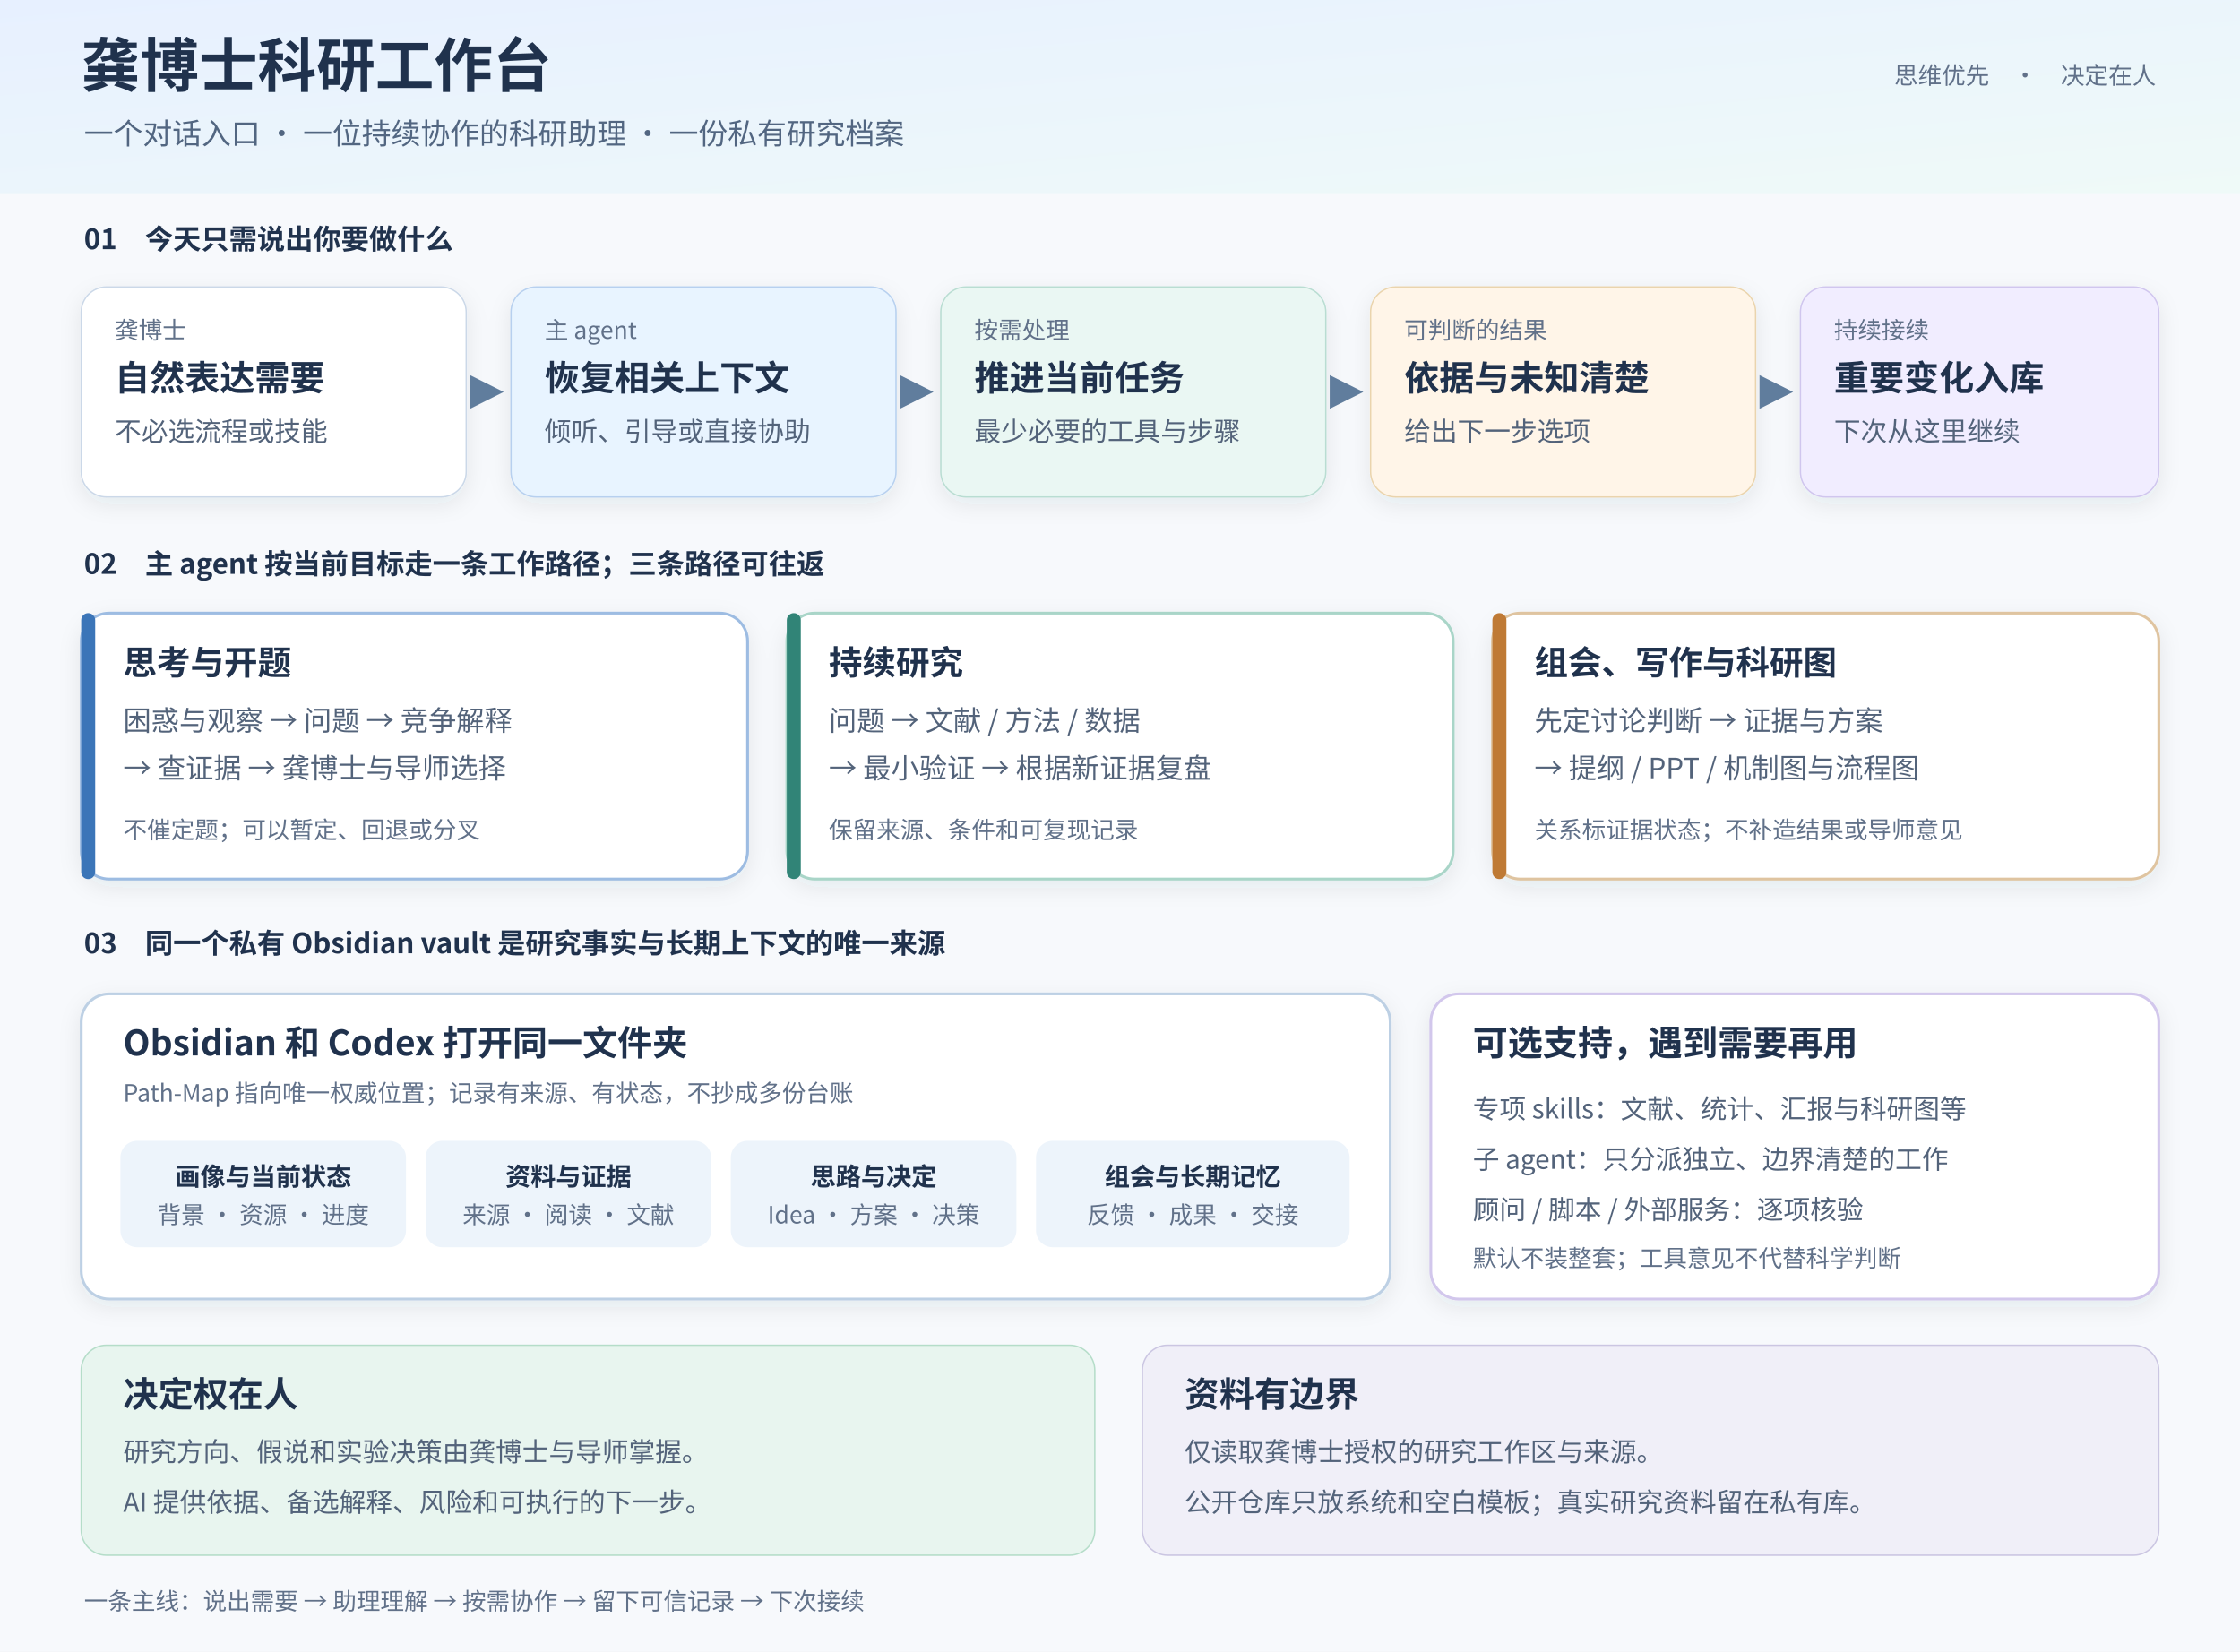
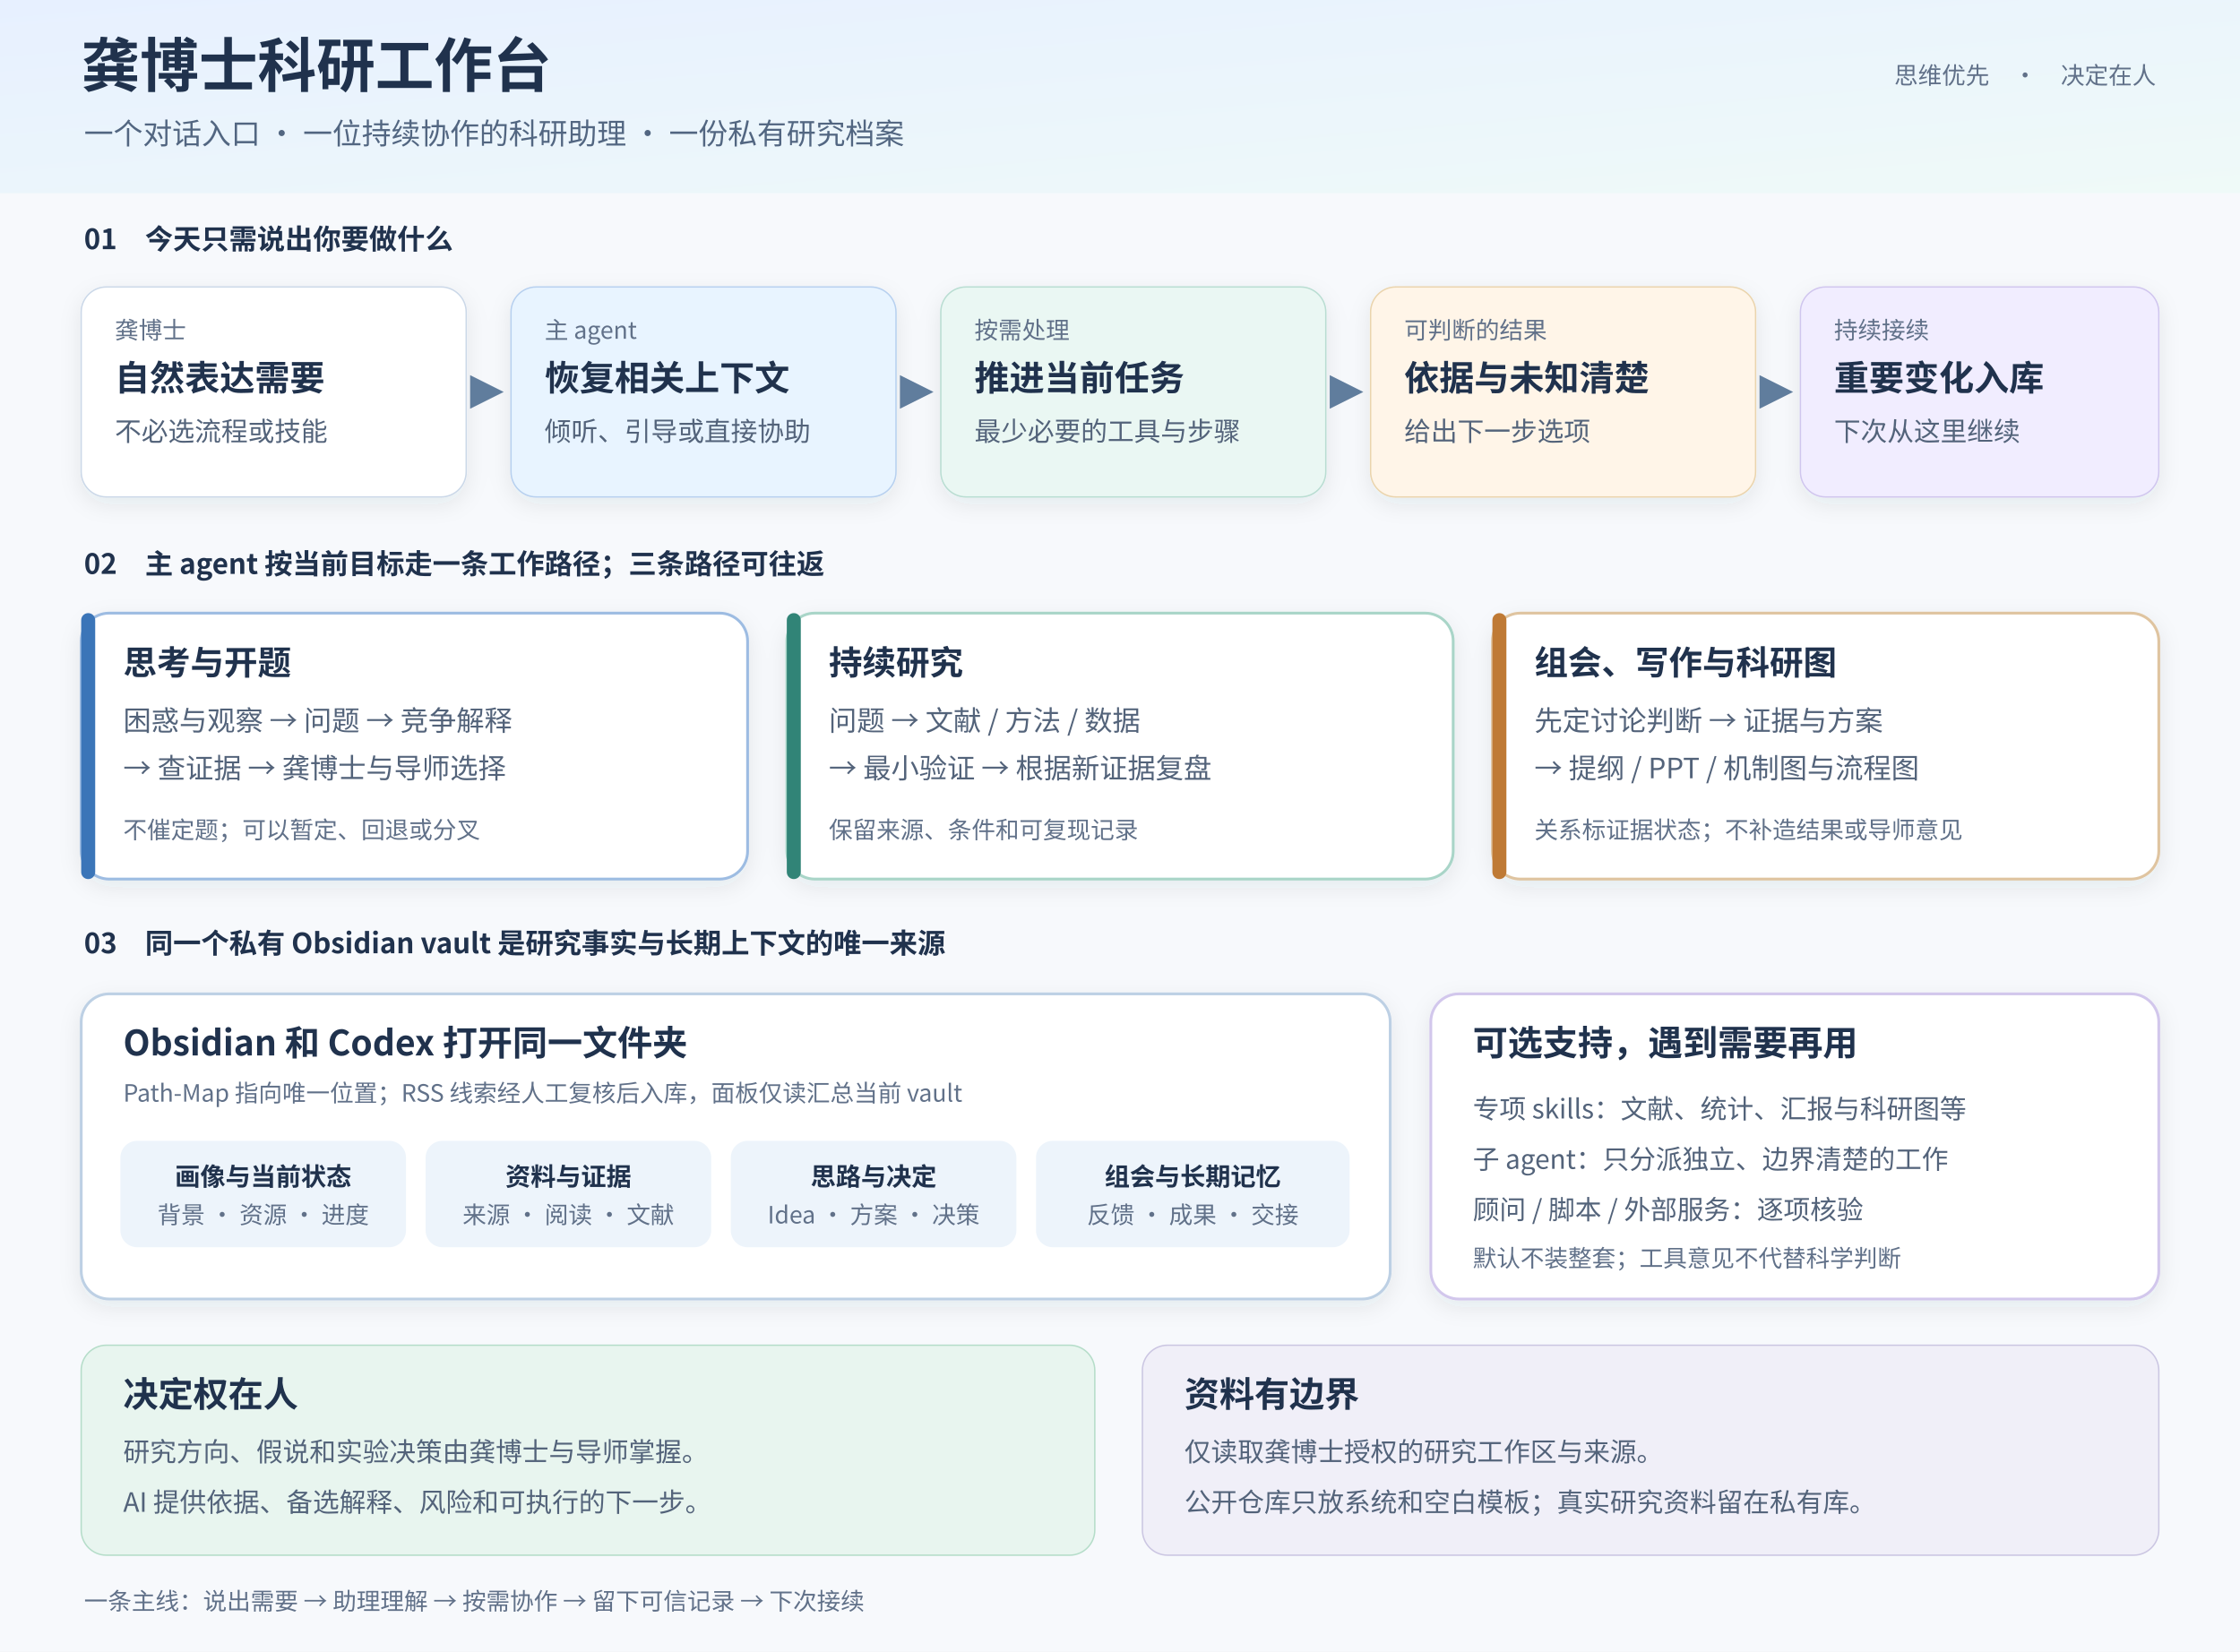
<svg xmlns="http://www.w3.org/2000/svg" width="1600" height="1180" viewBox="0 0 1600 1180">
  <defs>
    <linearGradient id="head" x1="0" y1="0" x2="1" y2="1">
      <stop offset="0" stop-color="#e7f0ff" />
      <stop offset="1" stop-color="#effaf8" />
    </linearGradient>
    <filter id="shadow" x="-10%" y="-10%" width="120%" height="130%">
      <feDropShadow dx="0" dy="5" stdDeviation="8" flood-color="#22324d" flood-opacity=".08" />
    </filter>
    <style>
      text { font-family: "Hiragino Sans GB", "PingFang SC", "Noto Sans CJK SC", sans-serif; fill: #20324d; }
      .title { font-size: 42px; font-weight: 700; }
      .subtitle { font-size: 21px; fill: #526681; }
      .step { font-size: 20px; font-weight: 700; }
      .head { font-size: 25px; font-weight: 700; }
      .body { font-size: 19px; fill: #53637a; }
      .small { font-size: 17px; fill: #617189; }
      .lane-title { font-size: 24px; font-weight: 700; }
      .lane-body { font-size: 20px; fill: #53637a; }
      .tag { font-size: 18px; font-weight: 600; }
      .white { fill: #fff; }
      .navy { fill: #123056; }
    </style>
    <marker id="arrow" viewBox="0 0 10 10" refX="8" refY="5" markerWidth="8" markerHeight="8" orient="auto-start-reverse">
      <path d="M0,0 L10,5 L0,10 z" fill="#607d9d" />
    </marker>
  </defs>
  <rect width="1600" height="1180" fill="#f7f9fc" />
  <rect x="0" y="0" width="1600" height="138" fill="url(#head)" />
  <text x="58" y="62" class="title">龚博士科研工作台</text>
  <text x="60" y="103" class="subtitle">一个对话入口 · 一位持续协作的科研助理 · 一份私有研究档案</text>
  <text x="1540" y="60" text-anchor="end" class="small">思维优先　·　决定在人</text>
  <text x="60" y="178" class="step">01　今天只需说出你要做什么</text>
  <g filter="url(#shadow)">
    <rect x="58" y="205" width="275" height="150" rx="18" fill="#fff" stroke="#cbd8e8" />
    <rect x="365" y="205" width="275" height="150" rx="18" fill="#e8f4ff" stroke="#b7d0ef" />
    <rect x="672" y="205" width="275" height="150" rx="18" fill="#eaf7f3" stroke="#b9ddd2" />
    <rect x="979" y="205" width="275" height="150" rx="18" fill="#fff5e8" stroke="#ead4ad" />
    <rect x="1286" y="205" width="256" height="150" rx="18" fill="#f1edff" stroke="#d0c6ee" />
  </g>
  <path d="M337 280 H355" stroke="#607d9d" stroke-width="3" marker-end="url(#arrow)" />
  <path d="M644 280 H662" stroke="#607d9d" stroke-width="3" marker-end="url(#arrow)" />
  <path d="M951 280 H969" stroke="#607d9d" stroke-width="3" marker-end="url(#arrow)" />
  <path d="M1258 280 H1276" stroke="#607d9d" stroke-width="3" marker-end="url(#arrow)" />
  <text x="82" y="242" class="small">龚博士</text>
  <text x="82" y="279" class="head">自然表达需要</text>
  <text x="82" y="315" class="body">不必选流程或技能</text>
  <text x="389" y="242" class="small">主 agent</text>
  <text x="389" y="279" class="head">恢复相关上下文</text>
  <text x="389" y="315" class="body">倾听、引导或直接协助</text>
  <text x="696" y="242" class="small">按需处理</text>
  <text x="696" y="279" class="head">推进当前任务</text>
  <text x="696" y="315" class="body">最少必要的工具与步骤</text>
  <text x="1003" y="242" class="small">可判断的结果</text>
  <text x="1003" y="279" class="head">依据与未知清楚</text>
  <text x="1003" y="315" class="body">给出下一步选项</text>
  <text x="1310" y="242" class="small">持续接续</text>
  <text x="1310" y="279" class="head">重要变化入库</text>
  <text x="1310" y="315" class="body">下次从这里继续</text>
  <text x="60" y="410" class="step">02　主 agent 按当前目标走一条工作路径；三条路径可往返</text>
  <g filter="url(#shadow)">
    <rect x="58" y="438" width="476" height="190" rx="20" fill="#fff" stroke="#9dbce2" stroke-width="2" />
    <rect x="562" y="438" width="476" height="190" rx="20" fill="#fff" stroke="#a9d5c8" stroke-width="2" />
    <rect x="1066" y="438" width="476" height="190" rx="20" fill="#fff" stroke="#dfc4a0" stroke-width="2" />
  </g>
  <rect x="58" y="438" width="10" height="190" rx="5" fill="#3b75b8" />
  <rect x="562" y="438" width="10" height="190" rx="5" fill="#318477" />
  <rect x="1066" y="438" width="10" height="190" rx="5" fill="#bf7a35" />
  <text x="88" y="482" class="lane-title">思考与开题</text>
  <text x="88" y="522" class="lane-body">困惑与观察 → 问题 → 竞争解释</text>
  <text x="88" y="556" class="lane-body">→ 查证据 → 龚博士与导师选择</text>
  <text x="88" y="599" class="small">不催定题；可以暂定、回退或分叉</text>
  <text x="592" y="482" class="lane-title">持续研究</text>
  <text x="592" y="522" class="lane-body">问题 → 文献 / 方法 / 数据</text>
  <text x="592" y="556" class="lane-body">→ 最小验证 → 根据新证据复盘</text>
  <text x="592" y="599" class="small">保留来源、条件和可复现记录</text>
  <text x="1096" y="482" class="lane-title">组会、写作与科研图</text>
  <text x="1096" y="522" class="lane-body">先定讨论判断 → 证据与方案</text>
  <text x="1096" y="556" class="lane-body">→ 提纲 / PPT / 机制图与流程图</text>
  <text x="1096" y="599" class="small">关系标证据状态；不补造结果或导师意见</text>
  <text x="60" y="681" class="step">03　同一个私有 Obsidian vault 是研究事实与长期上下文的唯一来源</text>
  <g filter="url(#shadow)">
    <rect x="58" y="710" width="935" height="218" rx="20" fill="#fff" stroke="#bdd0e4" stroke-width="2" />
    <rect x="1022" y="710" width="520" height="218" rx="20" fill="#fff" stroke="#d2c7ec" stroke-width="2" />
  </g>
  <text x="88" y="754" class="head">Obsidian 和 Codex 打开同一文件夹</text>
-   <text x="88" y="787" class="small">Path-Map 指向唯一权威位置；记录有来源、有状态，不抄成多份台账</text>
+   <text x="88" y="787" class="small">Path-Map 指向唯一位置；RSS 线索经人工复核后入库，面板仅读汇总当前 vault</text>
  <rect x="86" y="815" width="204" height="76" rx="12" fill="#edf4fb" />
  <rect x="304" y="815" width="204" height="76" rx="12" fill="#edf4fb" />
  <rect x="522" y="815" width="204" height="76" rx="12" fill="#edf4fb" />
  <rect x="740" y="815" width="224" height="76" rx="12" fill="#edf4fb" />
  <text x="188" y="847" text-anchor="middle" class="tag">画像与当前状态</text>
  <text x="188" y="874" text-anchor="middle" class="small">背景 · 资源 · 进度</text>
  <text x="406" y="847" text-anchor="middle" class="tag">资料与证据</text>
  <text x="406" y="874" text-anchor="middle" class="small">来源 · 阅读 · 文献</text>
  <text x="624" y="847" text-anchor="middle" class="tag">思路与决定</text>
  <text x="624" y="874" text-anchor="middle" class="small">Idea · 方案 · 决策</text>
  <text x="852" y="847" text-anchor="middle" class="tag">组会与长期记忆</text>
  <text x="852" y="874" text-anchor="middle" class="small">反馈 · 成果 · 交接</text>
  <text x="1052" y="754" class="head">可选支持，遇到需要再用</text>
  <text x="1052" y="799" class="body">专项 skills：文献、统计、汇报与科研图等</text>
  <text x="1052" y="835" class="body">子 agent：只分派独立、边界清楚的工作</text>
  <text x="1052" y="871" class="body">顾问 / 脚本 / 外部服务：逐项核验</text>
  <text x="1052" y="905" class="small">默认不装整套；工具意见不代替科学判断</text>
  <rect x="58" y="961" width="724" height="150" rx="18" fill="#e8f5ef" stroke="#b5ddc9" />
  <rect x="816" y="961" width="726" height="150" rx="18" fill="#f0eff8" stroke="#cbc6e2" />
  <text x="88" y="1005" class="head">决定权在人</text>
  <text x="88" y="1044" class="body">研究方向、假说和实验决策由龚博士与导师掌握。</text>
  <text x="88" y="1080" class="body">AI 提供依据、备选解释、风险和可执行的下一步。</text>
  <text x="846" y="1005" class="head">资料有边界</text>
  <text x="846" y="1044" class="body">仅读取龚博士授权的研究工作区与来源。</text>
  <text x="846" y="1080" class="body">公开仓库只放系统和空白模板；真实研究资料留在私有库。</text>
  <text x="60" y="1150" class="small">一条主线：说出需要 → 助理理解 → 按需协作 → 留下可信记录 → 下次接续</text>
</svg>
